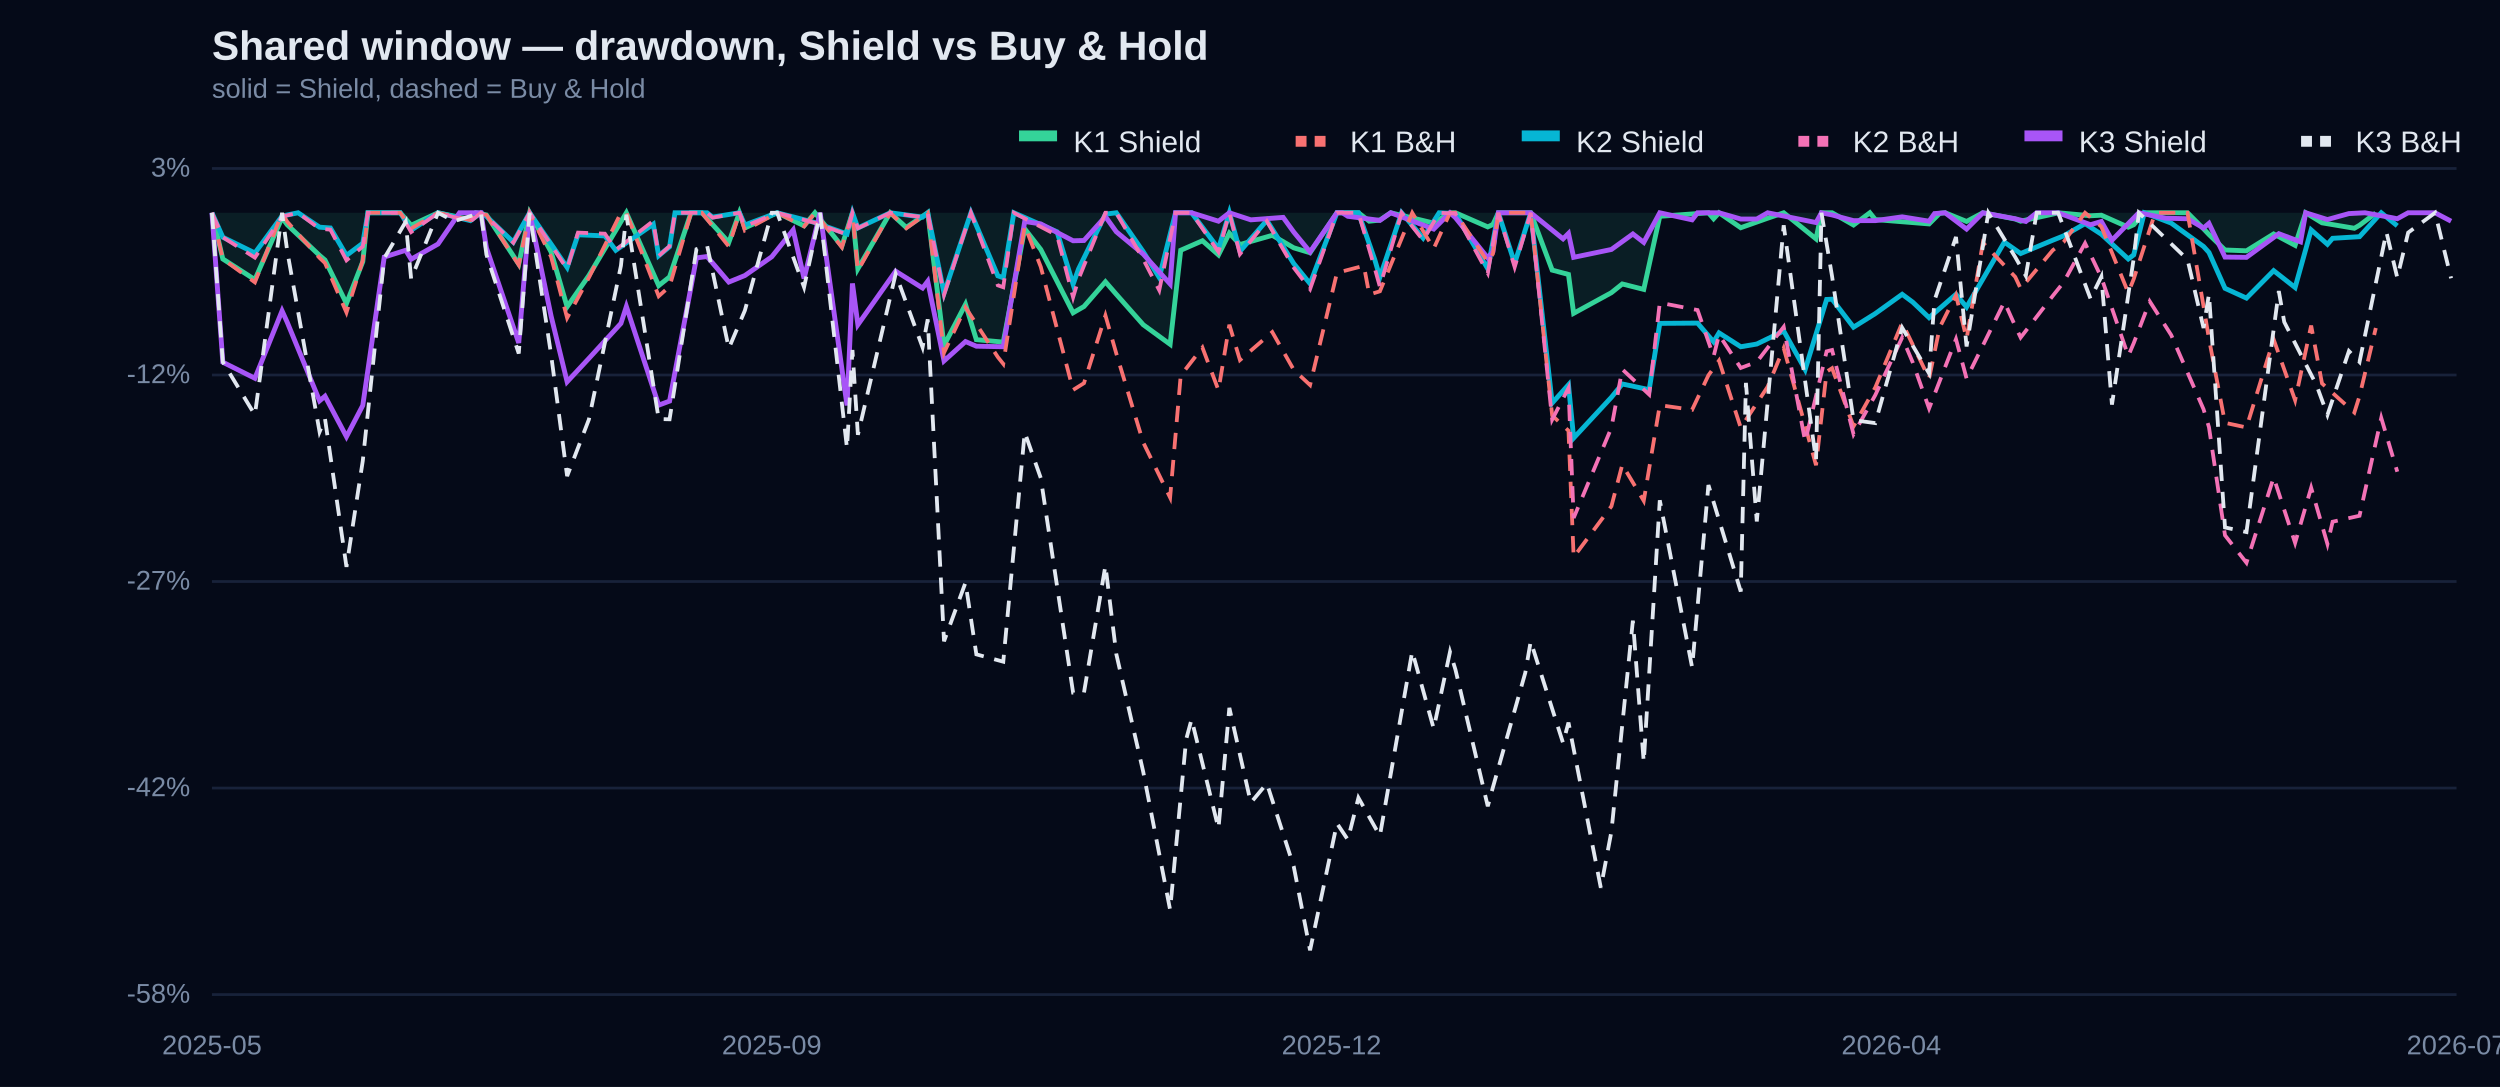
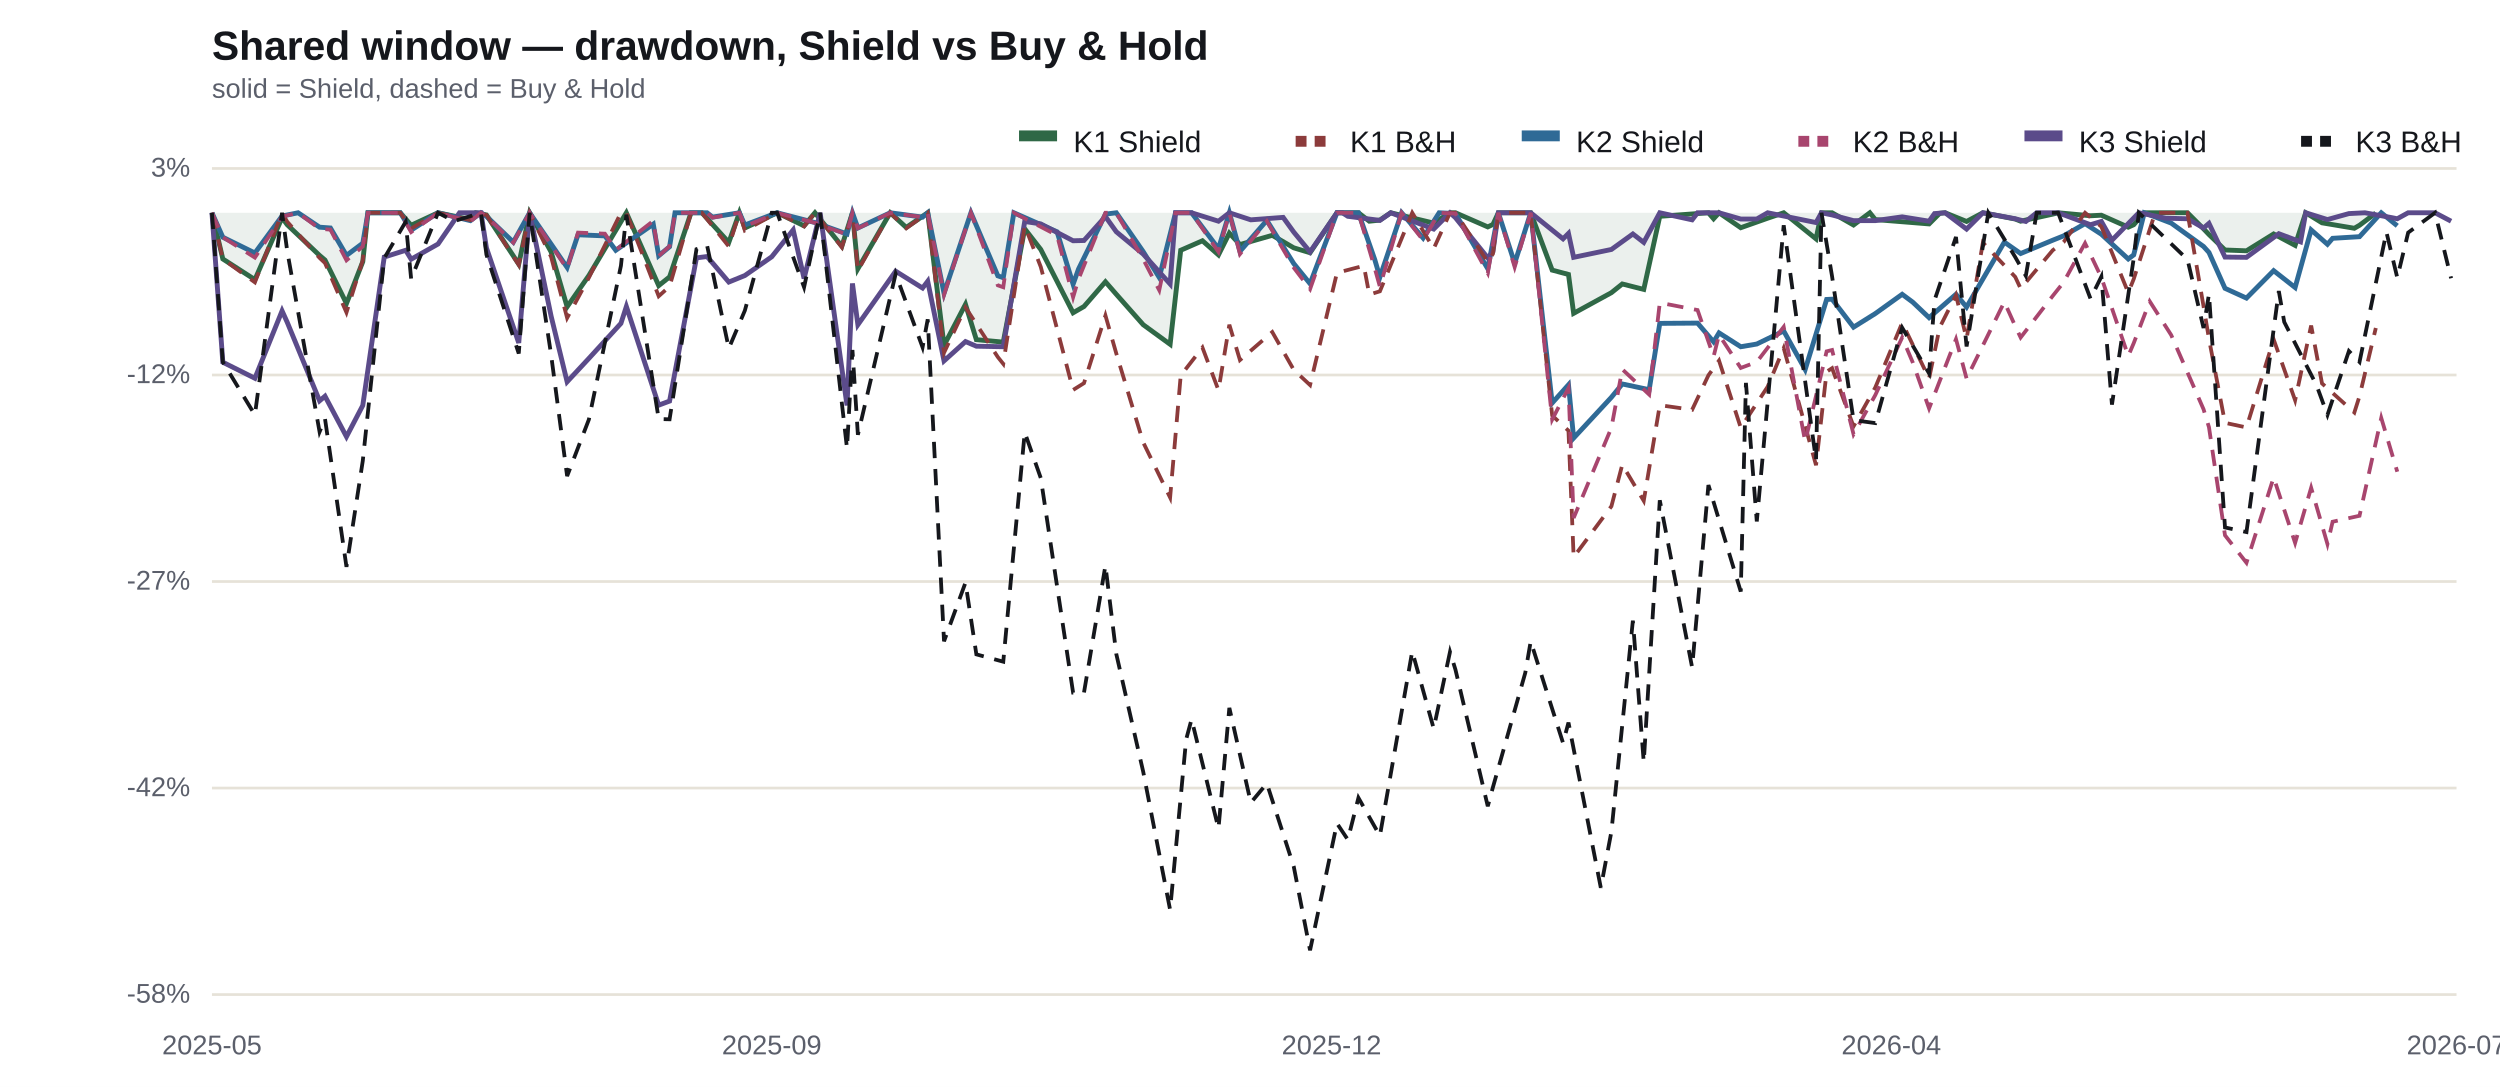
<svg xmlns="http://www.w3.org/2000/svg" width="920" height="400" viewBox="0 0 920 400" font-family="Plus Jakarta Sans,Segoe UI,Arial,sans-serif">
-   <rect width="920" height="400" fill="#050a18" />
-   <text x="78" y="22" fill="#e2e8f0" font-size="15" font-weight="700">Shared window — drawdown, Shield vs Buy &amp; Hold</text>
-   <text x="78" y="36" fill="#7a8ba5" font-size="10">solid = Shield, dashed = Buy &amp; Hold</text>
-   <line x1="78" y1="366.0" x2="904" y2="366.0" stroke="#18223a" stroke-width="1" />
-   <text x="70" y="369.0" fill="#7a8ba5" font-size="10" text-anchor="end">-58%</text>
-   <line x1="78" y1="290.0" x2="904" y2="290.0" stroke="#18223a" stroke-width="1" />
-   <text x="70" y="293.0" fill="#7a8ba5" font-size="10" text-anchor="end">-42%</text>
-   <line x1="78" y1="214.0" x2="904" y2="214.0" stroke="#18223a" stroke-width="1" />
-   <text x="70" y="217.0" fill="#7a8ba5" font-size="10" text-anchor="end">-27%</text>
-   <line x1="78" y1="138.0" x2="904" y2="138.0" stroke="#18223a" stroke-width="1" />
-   <text x="70" y="141.0" fill="#7a8ba5" font-size="10" text-anchor="end">-12%</text>
-   <line x1="78" y1="62.0" x2="904" y2="62.0" stroke="#18223a" stroke-width="1" />
-   <text x="70" y="65.0" fill="#7a8ba5" font-size="10" text-anchor="end">3%</text>
-   <text x="78.0" y="388" fill="#7a8ba5" font-size="10" text-anchor="middle">2025-05</text>
-   <text x="284.0" y="388" fill="#7a8ba5" font-size="10" text-anchor="middle">2025-09</text>
-   <text x="490.0" y="388" fill="#7a8ba5" font-size="10" text-anchor="middle">2025-12</text>
-   <text x="696.0" y="388" fill="#7a8ba5" font-size="10" text-anchor="middle">2026-04</text>
-   <text x="904.0" y="388" fill="#7a8ba5" font-size="10" text-anchor="middle">2026-07</text>
-   <polygon points="78.0,78.3 78.0,78.3 82.0,95.3 93.8,102.9 103.8,80.1 105.7,82.7 117.6,94.0 119.6,95.7 127.5,111.7 133.5,96.3 135.4,78.3 147.3,78.3 151.3,82.9 161.2,78.3 173.1,80.8 175.1,78.3 179.0,79.1 190.9,97.2 194.9,78.3 202.8,92.7 208.7,112.9 216.7,101.4 228.5,81.6 230.5,78.3 242.4,105.1 246.4,101.9 254.3,78.3 258.3,78.3 268.2,89.2 272.1,78.3 274.1,83.9 286.0,78.3 295.9,83.1 299.9,78.3 309.8,90.6 313.7,78.3 315.7,98.9 327.6,78.3 333.5,83.7 341.4,78.3 347.4,127.1 355.3,112.0 359.3,125.0 369.2,125.9 377.1,84.2 383.0,91.8 394.9,115.1 398.9,112.8 406.8,103.7 410.8,108.3 420.7,119.5 430.6,126.7 434.5,92.1 442.5,88.6 448.4,93.8 452.4,85.8 456.3,90.0 468.2,86.6 476.1,91.2 482.1,93.0 492.0,78.3 499.9,78.3 503.9,81.4 507.8,81.0 511.8,78.3 527.6,82.1 533.6,78.3 535.6,78.3 547.5,83.5 549.4,82.6 551.4,78.3 563.3,78.3 571.2,99.4 577.2,101.0 579.1,115.3 593.0,107.7 597.0,104.5 604.9,106.5 610.8,79.6 628.7,78.3 630.6,80.5 632.6,78.3 640.6,83.8 650.5,80.3 656.4,78.3 668.3,87.9 670.3,78.3 674.2,78.3 682.1,82.8 688.1,78.3 690.1,80.8 709.9,82.4 713.8,78.5 715.8,78.3 723.7,81.5 729.7,78.3 741.6,80.6 743.6,81.4 755.4,78.8 757.4,78.3 769.3,79.4 773.3,79.2 783.2,83.6 785.2,82.7 789.1,78.3 805.0,78.3 810.9,84.2 812.9,86.3 818.8,92.0 826.7,92.3 836.7,86.1 844.6,90.3 848.5,78.3 854.5,82.0 866.4,84.0 868.3,82.9 874.3,78.4 874.3,78.3" fill="#34d399" opacity="0.10" />
-   <polyline points="78.0,78.3 82.0,95.3 93.8,102.9 103.8,80.1 105.7,82.7 117.6,94.0 119.6,95.7 127.5,111.7 133.5,96.3 135.4,78.3 147.3,78.3 151.3,82.9 161.2,78.3 173.1,80.8 175.1,78.3 179.0,79.1 190.9,97.2 194.9,78.3 202.8,92.7 208.7,112.9 216.7,101.4 228.5,81.6 230.5,78.3 242.4,105.1 246.4,101.9 254.3,78.3 258.3,78.3 268.2,89.2 272.1,78.3 274.1,83.9 286.0,78.3 295.9,83.1 299.9,78.3 309.8,90.6 313.7,78.3 315.7,98.9 327.6,78.3 333.5,83.7 341.4,78.3 347.4,127.1 355.3,112.0 359.3,125.0 369.2,125.9 377.1,84.2 383.0,91.8 394.9,115.1 398.9,112.8 406.8,103.7 410.8,108.3 420.7,119.5 430.6,126.7 434.5,92.1 442.5,88.6 448.4,93.8 452.4,85.8 456.3,90.0 468.2,86.6 476.1,91.2 482.1,93.0 492.0,78.3 499.9,78.3 503.9,81.4 507.8,81.0 511.8,78.3 527.6,82.1 533.6,78.3 535.6,78.3 547.5,83.5 549.4,82.6 551.4,78.3 563.3,78.3 571.2,99.4 577.2,101.0 579.1,115.3 593.0,107.7 597.0,104.5 604.9,106.5 610.8,79.6 628.7,78.3 630.6,80.5 632.6,78.3 640.6,83.8 650.5,80.3 656.4,78.3 668.3,87.9 670.3,78.3 674.2,78.3 682.1,82.8 688.1,78.3 690.1,80.8 709.9,82.4 713.8,78.5 715.8,78.3 723.7,81.5 729.7,78.3 741.6,80.6 743.6,81.4 755.4,78.8 757.4,78.3 769.3,79.4 773.3,79.2 783.2,83.6 785.2,82.7 789.1,78.3 805.0,78.3 810.9,84.2 812.9,86.3 818.8,92.0 826.7,92.3 836.7,86.1 844.6,90.3 848.5,78.3 854.5,82.0 866.4,84.0 868.3,82.9 874.3,78.4" fill="none" stroke="#34d399" stroke-width="1.8" />
-   <polyline points="78.0,78.3 82.0,87.3 93.8,93.1 103.8,79.5 109.7,78.3 117.6,83.6 121.6,83.9 127.5,94.0 133.5,89.5 135.4,78.3 147.3,78.3 151.3,84.7 161.2,78.3 173.1,81.2 177.0,78.3 179.0,79.6 188.9,89.1 194.9,78.3 208.7,98.4 212.7,86.4 222.6,86.8 226.6,92.1 240.4,82.5 242.4,94.1 246.4,90.8 248.4,78.3 260.2,78.3 262.2,79.9 272.1,78.3 274.1,82.8 286.0,78.3 299.9,81.9 311.7,86.1 313.7,78.3 315.7,83.9 327.6,78.3 339.5,79.9 341.4,78.3 347.4,107.9 357.3,78.3 367.2,101.5 369.2,102.2 373.1,78.3 389.0,85.3 394.9,104.6 396.9,99.0 406.8,78.8 410.8,78.3 420.7,92.6 426.6,102.1 432.6,78.3 438.5,78.3 448.4,91.5 452.4,78.3 456.3,92.5 466.2,81.1 476.1,97.0 482.1,104.4 492.0,78.3 499.9,78.3 505.9,95.5 507.8,102.0 515.8,78.3 523.7,87.6 529.6,78.3 535.6,78.6 547.5,98.9 551.4,78.3 557.4,96.9 563.3,78.3 571.2,148.3 577.2,141.6 579.1,161.2 593.0,146.2 597.0,141.3 606.9,143.4 610.8,119.0 624.7,118.9 630.6,125.8 632.6,122.5 640.6,127.6 646.5,126.6 656.4,121.8 664.3,136.0 672.2,110.2 674.2,110.1 682.1,120.4 690.1,115.4 700.0,108.3 703.9,111.2 709.9,116.9 719.8,108.3 723.7,113.0 737.6,89.1 741.6,91.9 743.6,93.3 755.4,88.4 759.4,86.8 767.3,82.3 773.3,86.2 783.2,95.3 785.2,93.8 789.1,78.3 799.0,82.1 810.9,90.7 812.9,92.9 818.8,106.1 826.7,109.7 836.7,99.6 844.6,105.8 850.5,84.6 856.5,89.9 858.4,87.7 868.3,87.1 876.3,78.3 882.2,83.1" fill="none" stroke="#06b6d4" stroke-width="1.8" />
-   <polyline points="78.0,78.3 82.0,133.3 93.8,139.2 103.8,114.4 105.7,118.6 117.6,147.5 119.6,145.8 127.5,160.7 133.5,149.2 141.4,94.6 149.3,92.1 151.3,95.4 161.2,89.8 169.1,78.3 177.0,78.3 179.0,91.2 190.9,126.2 194.9,78.3 202.8,116.3 208.7,140.5 216.7,131.9 228.5,119.0 230.5,112.8 242.4,149.1 246.4,147.6 256.3,94.9 260.2,94.4 268.2,103.8 274.1,101.4 284.0,94.5 291.9,84.6 295.9,102.5 301.8,78.3 311.7,149.2 313.7,104.3 315.7,119.5 329.6,99.8 339.5,106.0 341.4,103.5 347.4,132.8 355.3,125.7 359.3,127.4 369.2,127.6 377.1,81.5 383.0,82.4 394.9,88.6 398.9,88.5 406.8,79.7 410.8,85.3 420.7,93.5 430.6,104.5 432.6,78.3 438.5,78.3 448.4,81.4 452.4,78.3 460.3,80.9 472.2,80.0 476.1,85.4 482.1,92.7 492.0,78.3 494.0,78.3 496.0,79.6 507.8,81.1 511.8,78.3 527.6,84.3 533.6,78.3 535.6,80.1 547.5,94.9 549.4,92.6 551.4,78.3 563.3,78.3 575.2,87.9 577.2,85.9 579.1,94.7 593.0,91.8 600.9,86.1 604.9,89.2 610.8,78.3 622.7,80.9 624.7,78.3 632.6,78.3 640.6,80.6 646.5,80.6 650.5,78.3 668.3,81.9 670.3,78.3 674.2,79.1 682.1,81.2 690.1,81.2 700.0,79.8 709.9,81.4 711.9,78.6 715.8,78.3 723.7,84.3 729.7,78.3 741.6,80.5 745.5,81.5 749.5,78.3 757.4,78.3 769.3,82.7 773.3,81.5 777.2,88.4 787.1,78.3 797.0,80.3 805.0,80.5 810.9,83.9 812.9,82.2 818.8,94.6 826.7,94.7 838.6,86.0 846.6,89.0 848.5,78.3 856.5,80.8 864.4,78.6 870.3,78.3 880.2,80.1 882.2,80.5 886.2,78.3 896.1,78.3 902.0,81.4" fill="none" stroke="#a855f7" stroke-width="1.8" />
-   <polyline points="78.0,78.3 82.0,95.3 93.8,103.9 103.8,78.3 105.7,81.6 117.6,94.9 119.6,96.8 127.5,115.0 133.5,95.8 135.4,78.3 147.3,78.3 151.3,84.1 161.2,78.3 173.1,81.0 175.1,78.3 179.0,79.1 190.9,97.5 194.9,78.3 202.8,94.5 208.7,117.0 216.7,102.2 228.5,78.3 230.5,78.3 242.4,109.0 246.4,105.4 254.3,78.3 258.3,78.3 268.2,90.7 272.1,78.3 274.1,84.8 286.0,78.3 295.9,83.3 299.9,78.3 309.8,91.0 313.7,78.3 315.7,99.6 327.6,78.3 333.5,84.0 341.4,78.3 347.4,129.8 355.3,113.1 367.2,131.4 369.2,133.9 377.1,83.1 383.0,98.2 394.9,143.5 398.9,141.0 406.8,116.1 410.8,130.1 420.7,162.8 430.6,183.1 434.5,138.2 442.5,127.9 448.4,143.6 452.4,119.5 456.3,132.5 468.2,122.2 476.1,136.1 482.1,141.7 492.0,100.4 501.9,97.8 503.9,108.4 507.8,107.2 519.7,78.3 527.6,91.5 533.6,78.3 535.6,78.3 547.5,96.4 549.4,93.4 551.4,78.3 563.3,78.3 571.2,152.9 577.2,158.5 579.1,205.0 593.0,186.3 597.0,171.0 604.9,184.3 610.8,149.1 622.7,150.8 628.7,138.1 632.6,132.7 640.6,157.4 650.5,142.3 656.4,128.1 668.3,171.2 672.2,136.8 674.2,135.5 682.1,156.9 690.1,142.6 700.0,118.8 709.9,139.3 713.8,120.5 719.8,108.6 723.7,124.7 729.7,89.3 741.6,101.9 743.6,106.2 755.4,92.1 759.4,89.1 767.3,78.3 773.3,83.4 783.2,107.7 785.2,102.7 793.1,78.3 805.0,78.3 810.9,112.7 812.9,124.7 818.8,155.6 826.7,157.3 836.7,124.9 844.6,147.3 850.5,119.8 854.5,141.1 866.4,151.8 868.3,145.8 874.3,120.7" fill="none" stroke="#f87171" stroke-width="1.4" stroke-dasharray="6 4" />
-   <polyline points="78.0,78.3 82.0,87.3 93.8,94.8 103.8,79.7 109.7,78.3 117.6,84.2 121.6,84.5 127.5,95.8 133.5,90.7 135.4,78.3 147.3,78.3 151.3,85.4 161.2,78.3 173.1,81.5 177.0,78.3 179.0,79.6 188.9,89.3 194.9,78.3 208.7,99.0 212.7,85.6 222.6,86.0 226.6,92.0 240.4,81.3 242.4,94.2 246.4,90.6 248.4,78.3 260.2,78.3 262.2,80.1 272.1,78.3 274.1,83.3 286.0,78.3 299.9,82.0 311.7,86.3 313.7,78.3 315.7,84.0 327.6,78.3 339.5,79.9 341.4,78.3 347.4,108.5 357.3,78.3 367.2,105.0 369.2,105.7 373.1,78.3 389.0,86.6 394.9,109.4 396.9,102.7 406.8,78.3 410.8,78.3 420.7,95.4 426.6,106.8 432.6,78.3 438.5,78.3 448.4,92.7 452.4,78.3 456.3,93.5 466.2,81.4 476.1,98.5 482.1,106.4 492.0,78.3 499.9,78.3 505.9,98.7 507.8,105.5 515.8,78.3 523.7,88.4 529.6,78.3 535.6,78.6 547.5,100.5 551.4,78.3 557.4,98.3 563.3,78.3 571.2,154.4 577.2,142.8 579.1,190.6 593.0,157.4 597.0,135.9 606.9,145.2 610.8,111.4 624.7,114.1 630.6,131.2 632.6,123.2 640.6,135.4 646.5,133.2 656.4,120.3 664.3,162.5 672.2,129.3 674.2,128.8 682.1,159.8 690.1,145.4 700.0,124.2 703.9,133.4 709.9,150.3 719.8,124.8 723.7,139.3 737.6,111.1 741.6,120.0 743.6,124.2 755.4,108.9 759.4,103.9 767.3,89.5 773.3,102.1 783.2,131.0 785.2,126.3 791.1,110.9 799.0,123.3 810.9,150.6 812.9,157.2 818.8,197.0 826.7,207.1 836.7,175.7 844.6,199.8 850.5,179.5 856.5,200.2 858.4,192.0 868.3,189.8 876.3,153.8 882.2,173.6" fill="none" stroke="#f472b6" stroke-width="1.4" stroke-dasharray="6 4" />
-   <polyline points="78.0,78.3 82.0,133.2 93.8,152.7 103.8,78.3 105.7,92.4 117.6,158.9 119.6,154.1 127.5,208.6 133.5,169.6 141.4,95.0 149.3,81.6 151.3,102.6 161.2,78.3 167.1,81.4 177.0,78.3 179.0,93.7 190.9,130.1 194.9,78.3 202.8,130.5 208.7,175.2 216.7,154.4 228.5,97.8 230.5,79.0 242.4,154.2 246.4,154.3 256.3,91.7 260.2,90.3 268.2,128.2 274.1,114.3 284.0,78.3 286.0,78.3 295.9,105.7 301.8,78.3 311.7,165.0 313.7,128.8 315.7,160.0 329.6,100.8 339.5,127.8 341.4,117.5 347.4,236.0 355.3,214.4 359.3,240.8 369.2,243.5 377.1,159.1 383.0,175.9 394.9,254.9 398.9,254.9 406.8,208.1 410.8,240.7 420.7,284.0 430.6,334.8 436.5,272.1 438.5,264.7 448.4,304.9 452.4,260.5 460.3,295.4 466.2,288.3 476.1,318.9 482.1,349.7 492.0,303.0 496.0,309.0 499.9,293.6 507.8,307.6 519.7,239.7 527.6,268.1 533.6,239.9 535.6,246.4 547.5,296.7 549.4,289.7 561.3,247.6 563.3,236.0 575.2,273.4 577.2,265.9 589.1,326.7 593.0,306.0 600.9,228.4 604.9,280.5 610.8,184.1 622.7,245.6 628.7,178.5 640.6,217.7 642.5,140.9 646.5,191.9 656.4,82.9 668.3,169.4 670.3,78.3 674.2,101.7 682.1,154.6 690.1,155.7 700.0,120.6 709.9,137.4 711.9,110.5 719.8,87.2 723.7,127.5 731.7,78.3 741.6,94.6 745.5,101.5 749.5,78.3 757.4,78.3 769.3,109.9 773.3,101.8 777.2,148.9 785.2,95.1 787.1,78.3 805.0,95.5 810.9,120.7 812.9,108.2 818.8,194.1 826.7,195.8 838.6,107.1 840.6,118.5 852.5,141.8 856.5,152.7 864.4,129.2 868.3,133.2 878.2,85.4 882.2,102.2 886.2,85.6 896.1,78.3 902.0,102.4" fill="none" stroke="#e2e8f0" stroke-width="1.4" stroke-dasharray="6 4" />
-   <rect x="375.0" y="48" width="14" height="4" fill="#34d399" />
-   <text x="395.0" y="56" fill="#e2e8f0" font-size="11">K1 Shield</text>
-   <line x1="476.8" y1="52" x2="490.8" y2="52" stroke="#f87171" stroke-width="4" stroke-dasharray="4 3" />
-   <text x="496.8" y="56" fill="#e2e8f0" font-size="11">K1 B&amp;H</text>
-   <rect x="560.0" y="48" width="14" height="4" fill="#06b6d4" />
-   <text x="580.0" y="56" fill="#e2e8f0" font-size="11">K2 Shield</text>
-   <line x1="661.8" y1="52" x2="675.8" y2="52" stroke="#f472b6" stroke-width="4" stroke-dasharray="4 3" />
-   <text x="681.8" y="56" fill="#e2e8f0" font-size="11">K2 B&amp;H</text>
-   <rect x="745.0" y="48" width="14" height="4" fill="#a855f7" />
-   <text x="765.0" y="56" fill="#e2e8f0" font-size="11">K3 Shield</text>
-   <line x1="846.8" y1="52" x2="860.8" y2="52" stroke="#e2e8f0" stroke-width="4" stroke-dasharray="4 3" />
-   <text x="866.8" y="56" fill="#e2e8f0" font-size="11">K3 B&amp;H</text>
+   <rect width="920" height="400" fill="#FFFFFF" />
+   <text x="78" y="22" fill="#15171C" font-size="15" font-weight="700">Shared window — drawdown, Shield vs Buy &amp; Hold</text>
+   <text x="78" y="36" fill="#5B5F6B" font-size="10">solid = Shield, dashed = Buy &amp; Hold</text>
+   <line x1="78" y1="366.0" x2="904" y2="366.0" stroke="#E6E2D8" stroke-width="1" />
+   <text x="70" y="369.0" fill="#5B5F6B" font-size="10" text-anchor="end">-58%</text>
+   <line x1="78" y1="290.0" x2="904" y2="290.0" stroke="#E6E2D8" stroke-width="1" />
+   <text x="70" y="293.0" fill="#5B5F6B" font-size="10" text-anchor="end">-42%</text>
+   <line x1="78" y1="214.0" x2="904" y2="214.0" stroke="#E6E2D8" stroke-width="1" />
+   <text x="70" y="217.0" fill="#5B5F6B" font-size="10" text-anchor="end">-27%</text>
+   <line x1="78" y1="138.0" x2="904" y2="138.0" stroke="#E6E2D8" stroke-width="1" />
+   <text x="70" y="141.0" fill="#5B5F6B" font-size="10" text-anchor="end">-12%</text>
+   <line x1="78" y1="62.0" x2="904" y2="62.0" stroke="#E6E2D8" stroke-width="1" />
+   <text x="70" y="65.0" fill="#5B5F6B" font-size="10" text-anchor="end">3%</text>
+   <text x="78.0" y="388" fill="#5B5F6B" font-size="10" text-anchor="middle">2025-05</text>
+   <text x="284.0" y="388" fill="#5B5F6B" font-size="10" text-anchor="middle">2025-09</text>
+   <text x="490.0" y="388" fill="#5B5F6B" font-size="10" text-anchor="middle">2025-12</text>
+   <text x="696.0" y="388" fill="#5B5F6B" font-size="10" text-anchor="middle">2026-04</text>
+   <text x="904.0" y="388" fill="#5B5F6B" font-size="10" text-anchor="middle">2026-07</text>
+   <polygon points="78.0,78.3 78.0,78.3 82.0,95.3 93.8,102.9 103.8,80.1 105.7,82.7 117.6,94.0 119.6,95.7 127.5,111.7 133.5,96.3 135.4,78.3 147.3,78.3 151.3,82.9 161.2,78.3 173.1,80.8 175.1,78.3 179.0,79.1 190.9,97.2 194.9,78.3 202.8,92.7 208.7,112.9 216.7,101.4 228.5,81.6 230.5,78.3 242.4,105.1 246.4,101.9 254.3,78.3 258.3,78.3 268.2,89.2 272.1,78.3 274.1,83.9 286.0,78.3 295.9,83.1 299.9,78.3 309.8,90.6 313.7,78.3 315.7,98.9 327.6,78.3 333.5,83.7 341.4,78.3 347.4,127.1 355.3,112.0 359.3,125.0 369.2,125.9 377.1,84.2 383.0,91.8 394.9,115.1 398.9,112.8 406.8,103.7 410.8,108.3 420.7,119.5 430.6,126.7 434.5,92.1 442.5,88.6 448.4,93.8 452.4,85.8 456.3,90.0 468.2,86.6 476.1,91.2 482.1,93.0 492.0,78.3 499.9,78.3 503.9,81.4 507.8,81.0 511.8,78.3 527.6,82.1 533.6,78.3 535.6,78.3 547.5,83.5 549.4,82.6 551.4,78.3 563.3,78.3 571.2,99.4 577.2,101.0 579.1,115.3 593.0,107.7 597.0,104.5 604.9,106.5 610.8,79.6 628.7,78.3 630.6,80.5 632.6,78.3 640.6,83.8 650.5,80.3 656.4,78.3 668.3,87.9 670.3,78.3 674.2,78.3 682.1,82.8 688.1,78.3 690.1,80.8 709.9,82.4 713.8,78.5 715.8,78.3 723.7,81.5 729.7,78.3 741.6,80.6 743.6,81.4 755.4,78.8 757.4,78.3 769.3,79.4 773.3,79.2 783.2,83.6 785.2,82.7 789.1,78.3 805.0,78.3 810.9,84.2 812.9,86.3 818.8,92.0 826.7,92.3 836.7,86.1 844.6,90.3 848.5,78.3 854.5,82.0 866.4,84.0 868.3,82.9 874.3,78.4 874.3,78.3" fill="#2F6846" opacity="0.10" />
+   <polyline points="78.0,78.3 82.0,95.3 93.8,102.9 103.8,80.1 105.7,82.7 117.6,94.0 119.6,95.7 127.5,111.7 133.5,96.3 135.4,78.3 147.3,78.3 151.3,82.9 161.2,78.3 173.1,80.8 175.1,78.3 179.0,79.1 190.9,97.2 194.9,78.3 202.8,92.7 208.7,112.9 216.7,101.4 228.5,81.6 230.5,78.3 242.4,105.1 246.4,101.9 254.3,78.3 258.3,78.3 268.2,89.2 272.1,78.3 274.1,83.9 286.0,78.3 295.9,83.1 299.9,78.3 309.8,90.6 313.7,78.3 315.7,98.9 327.6,78.3 333.5,83.7 341.4,78.3 347.4,127.1 355.3,112.0 359.3,125.0 369.2,125.9 377.1,84.2 383.0,91.8 394.9,115.1 398.9,112.8 406.8,103.7 410.8,108.3 420.7,119.5 430.6,126.7 434.5,92.1 442.5,88.6 448.4,93.8 452.4,85.8 456.3,90.0 468.2,86.6 476.1,91.2 482.1,93.0 492.0,78.3 499.9,78.3 503.9,81.4 507.8,81.0 511.8,78.3 527.6,82.1 533.6,78.3 535.6,78.3 547.5,83.5 549.4,82.6 551.4,78.3 563.3,78.3 571.2,99.4 577.2,101.0 579.1,115.3 593.0,107.7 597.0,104.5 604.9,106.5 610.8,79.6 628.7,78.3 630.6,80.5 632.6,78.3 640.6,83.8 650.5,80.3 656.4,78.3 668.3,87.9 670.3,78.3 674.2,78.3 682.1,82.8 688.1,78.3 690.1,80.8 709.9,82.4 713.8,78.5 715.8,78.3 723.7,81.5 729.7,78.3 741.6,80.6 743.6,81.4 755.4,78.8 757.4,78.3 769.3,79.4 773.3,79.2 783.2,83.6 785.2,82.7 789.1,78.3 805.0,78.3 810.9,84.2 812.9,86.3 818.8,92.0 826.7,92.3 836.7,86.1 844.6,90.3 848.5,78.3 854.5,82.0 866.4,84.0 868.3,82.9 874.3,78.4" fill="none" stroke="#2F6846" stroke-width="1.8" />
+   <polyline points="78.0,78.3 82.0,87.3 93.8,93.1 103.8,79.5 109.7,78.3 117.6,83.6 121.6,83.9 127.5,94.0 133.5,89.5 135.4,78.3 147.3,78.3 151.3,84.7 161.2,78.3 173.1,81.2 177.0,78.3 179.0,79.6 188.9,89.1 194.9,78.3 208.7,98.4 212.7,86.4 222.6,86.8 226.6,92.1 240.4,82.5 242.4,94.1 246.4,90.8 248.4,78.3 260.2,78.3 262.2,79.9 272.1,78.3 274.1,82.8 286.0,78.3 299.9,81.9 311.7,86.1 313.7,78.3 315.7,83.9 327.6,78.3 339.5,79.9 341.4,78.3 347.4,107.9 357.3,78.3 367.2,101.5 369.2,102.2 373.1,78.3 389.0,85.3 394.9,104.6 396.9,99.0 406.8,78.8 410.8,78.3 420.7,92.6 426.6,102.1 432.6,78.3 438.5,78.3 448.4,91.5 452.4,78.3 456.3,92.5 466.2,81.1 476.1,97.0 482.1,104.4 492.0,78.3 499.9,78.3 505.9,95.5 507.8,102.0 515.8,78.3 523.7,87.6 529.6,78.3 535.6,78.6 547.5,98.9 551.4,78.3 557.4,96.9 563.3,78.3 571.2,148.3 577.2,141.6 579.1,161.2 593.0,146.2 597.0,141.3 606.9,143.4 610.8,119.0 624.7,118.9 630.6,125.8 632.6,122.5 640.6,127.6 646.5,126.6 656.4,121.8 664.3,136.0 672.2,110.2 674.2,110.1 682.1,120.4 690.1,115.4 700.0,108.3 703.9,111.2 709.9,116.9 719.8,108.3 723.7,113.0 737.6,89.1 741.6,91.9 743.6,93.3 755.4,88.4 759.4,86.8 767.3,82.3 773.3,86.2 783.2,95.3 785.2,93.8 789.1,78.3 799.0,82.1 810.9,90.7 812.9,92.9 818.8,106.1 826.7,109.7 836.7,99.6 844.6,105.8 850.5,84.6 856.5,89.9 858.4,87.7 868.3,87.1 876.3,78.3 882.2,83.1" fill="none" stroke="#2F6A96" stroke-width="1.8" />
+   <polyline points="78.0,78.3 82.0,133.3 93.8,139.2 103.8,114.4 105.7,118.6 117.6,147.5 119.6,145.8 127.5,160.7 133.5,149.2 141.4,94.6 149.3,92.1 151.3,95.4 161.2,89.8 169.1,78.3 177.0,78.3 179.0,91.2 190.9,126.2 194.9,78.3 202.8,116.3 208.7,140.5 216.7,131.9 228.5,119.0 230.5,112.8 242.4,149.1 246.4,147.6 256.3,94.9 260.2,94.4 268.2,103.8 274.1,101.4 284.0,94.5 291.9,84.6 295.9,102.5 301.8,78.3 311.7,149.2 313.7,104.3 315.7,119.5 329.6,99.8 339.5,106.0 341.4,103.5 347.4,132.8 355.3,125.7 359.3,127.4 369.2,127.6 377.1,81.5 383.0,82.4 394.9,88.6 398.9,88.5 406.8,79.7 410.8,85.3 420.7,93.5 430.6,104.5 432.6,78.3 438.5,78.3 448.4,81.4 452.4,78.3 460.3,80.9 472.2,80.0 476.1,85.4 482.1,92.7 492.0,78.3 494.0,78.3 496.0,79.6 507.8,81.1 511.8,78.3 527.6,84.3 533.6,78.3 535.6,80.1 547.5,94.9 549.4,92.6 551.4,78.3 563.3,78.3 575.2,87.9 577.2,85.9 579.1,94.7 593.0,91.8 600.9,86.1 604.9,89.2 610.8,78.3 622.7,80.9 624.7,78.3 632.6,78.3 640.6,80.6 646.5,80.6 650.5,78.3 668.3,81.9 670.3,78.3 674.2,79.1 682.1,81.2 690.1,81.2 700.0,79.8 709.9,81.4 711.9,78.6 715.8,78.3 723.7,84.3 729.7,78.3 741.6,80.5 745.5,81.5 749.5,78.3 757.4,78.3 769.3,82.7 773.3,81.5 777.2,88.4 787.1,78.3 797.0,80.3 805.0,80.5 810.9,83.9 812.9,82.2 818.8,94.6 826.7,94.7 838.6,86.0 846.6,89.0 848.5,78.3 856.5,80.8 864.4,78.6 870.3,78.3 880.2,80.1 882.2,80.5 886.2,78.3 896.1,78.3 902.0,81.4" fill="none" stroke="#5B4B8A" stroke-width="1.8" />
+   <polyline points="78.0,78.3 82.0,95.3 93.8,103.9 103.8,78.3 105.7,81.6 117.6,94.9 119.6,96.8 127.5,115.0 133.5,95.8 135.4,78.3 147.3,78.3 151.3,84.1 161.2,78.3 173.1,81.0 175.1,78.3 179.0,79.1 190.9,97.5 194.9,78.3 202.8,94.5 208.7,117.0 216.7,102.2 228.5,78.3 230.5,78.3 242.4,109.0 246.4,105.4 254.3,78.3 258.3,78.3 268.2,90.7 272.1,78.3 274.1,84.8 286.0,78.3 295.9,83.3 299.9,78.3 309.8,91.0 313.7,78.3 315.7,99.6 327.6,78.3 333.5,84.0 341.4,78.3 347.4,129.8 355.3,113.1 367.2,131.4 369.2,133.9 377.1,83.1 383.0,98.2 394.9,143.5 398.9,141.0 406.8,116.1 410.8,130.1 420.7,162.8 430.6,183.1 434.5,138.2 442.5,127.9 448.4,143.6 452.4,119.5 456.3,132.5 468.2,122.2 476.1,136.1 482.1,141.7 492.0,100.4 501.9,97.8 503.9,108.4 507.8,107.2 519.7,78.3 527.6,91.5 533.6,78.3 535.6,78.3 547.5,96.4 549.4,93.4 551.4,78.3 563.3,78.3 571.2,152.9 577.2,158.5 579.1,205.0 593.0,186.3 597.0,171.0 604.9,184.3 610.8,149.1 622.7,150.8 628.7,138.1 632.6,132.7 640.6,157.4 650.5,142.3 656.4,128.1 668.3,171.2 672.2,136.8 674.2,135.5 682.1,156.9 690.1,142.6 700.0,118.8 709.9,139.3 713.8,120.5 719.8,108.6 723.7,124.7 729.7,89.3 741.6,101.9 743.6,106.2 755.4,92.1 759.4,89.1 767.3,78.3 773.3,83.4 783.2,107.7 785.2,102.7 793.1,78.3 805.0,78.3 810.9,112.7 812.9,124.7 818.8,155.6 826.7,157.3 836.7,124.9 844.6,147.3 850.5,119.8 854.5,141.1 866.4,151.8 868.3,145.8 874.3,120.7" fill="none" stroke="#8C3B3B" stroke-width="1.4" stroke-dasharray="6 4" />
+   <polyline points="78.0,78.3 82.0,87.3 93.8,94.8 103.8,79.7 109.7,78.3 117.6,84.2 121.6,84.5 127.5,95.8 133.5,90.7 135.4,78.3 147.3,78.3 151.3,85.4 161.2,78.3 173.1,81.5 177.0,78.3 179.0,79.6 188.9,89.3 194.9,78.3 208.7,99.0 212.7,85.6 222.6,86.0 226.6,92.0 240.4,81.3 242.4,94.2 246.4,90.6 248.4,78.3 260.2,78.3 262.2,80.1 272.1,78.3 274.1,83.3 286.0,78.3 299.9,82.0 311.7,86.3 313.7,78.3 315.7,84.0 327.6,78.3 339.5,79.9 341.4,78.3 347.4,108.5 357.3,78.3 367.2,105.0 369.2,105.7 373.1,78.3 389.0,86.6 394.9,109.4 396.9,102.7 406.8,78.3 410.8,78.3 420.7,95.4 426.6,106.8 432.6,78.3 438.5,78.3 448.4,92.7 452.4,78.3 456.3,93.5 466.2,81.4 476.1,98.5 482.1,106.4 492.0,78.3 499.9,78.3 505.9,98.7 507.8,105.5 515.8,78.3 523.7,88.4 529.6,78.3 535.6,78.6 547.5,100.5 551.4,78.3 557.4,98.3 563.3,78.3 571.2,154.4 577.2,142.8 579.1,190.6 593.0,157.4 597.0,135.9 606.9,145.2 610.8,111.4 624.7,114.1 630.6,131.2 632.6,123.2 640.6,135.4 646.5,133.2 656.4,120.3 664.3,162.5 672.2,129.3 674.2,128.8 682.1,159.8 690.1,145.4 700.0,124.2 703.9,133.4 709.9,150.3 719.8,124.8 723.7,139.3 737.6,111.1 741.6,120.0 743.6,124.2 755.4,108.9 759.4,103.9 767.3,89.5 773.3,102.1 783.2,131.0 785.2,126.3 791.1,110.9 799.0,123.3 810.9,150.6 812.9,157.2 818.8,197.0 826.7,207.1 836.7,175.7 844.6,199.8 850.5,179.5 856.5,200.2 858.4,192.0 868.3,189.8 876.3,153.8 882.2,173.6" fill="none" stroke="#A8456E" stroke-width="1.4" stroke-dasharray="6 4" />
+   <polyline points="78.0,78.3 82.0,133.2 93.8,152.7 103.8,78.3 105.7,92.4 117.6,158.9 119.6,154.1 127.5,208.6 133.5,169.6 141.4,95.0 149.3,81.6 151.3,102.6 161.2,78.3 167.1,81.4 177.0,78.3 179.0,93.7 190.9,130.1 194.9,78.3 202.8,130.5 208.7,175.2 216.7,154.4 228.5,97.8 230.5,79.0 242.4,154.2 246.4,154.3 256.3,91.7 260.2,90.3 268.2,128.2 274.1,114.3 284.0,78.3 286.0,78.3 295.9,105.7 301.8,78.3 311.7,165.0 313.7,128.8 315.7,160.0 329.6,100.8 339.5,127.8 341.4,117.5 347.4,236.0 355.3,214.4 359.3,240.8 369.2,243.5 377.1,159.1 383.0,175.9 394.9,254.9 398.9,254.9 406.8,208.1 410.8,240.7 420.7,284.0 430.6,334.8 436.5,272.1 438.5,264.7 448.4,304.9 452.4,260.5 460.3,295.4 466.2,288.3 476.1,318.9 482.1,349.7 492.0,303.0 496.0,309.0 499.9,293.6 507.8,307.6 519.7,239.7 527.6,268.1 533.6,239.9 535.6,246.4 547.5,296.7 549.4,289.7 561.3,247.6 563.3,236.0 575.2,273.4 577.2,265.9 589.1,326.7 593.0,306.0 600.9,228.4 604.9,280.5 610.8,184.1 622.7,245.6 628.7,178.5 640.6,217.7 642.5,140.9 646.5,191.9 656.4,82.9 668.3,169.4 670.3,78.3 674.2,101.7 682.1,154.6 690.1,155.7 700.0,120.6 709.9,137.4 711.9,110.5 719.8,87.2 723.7,127.5 731.7,78.3 741.6,94.6 745.5,101.5 749.5,78.3 757.4,78.3 769.3,109.9 773.3,101.8 777.2,148.9 785.2,95.1 787.1,78.3 805.0,95.5 810.9,120.7 812.9,108.2 818.8,194.1 826.7,195.8 838.6,107.1 840.6,118.5 852.5,141.8 856.5,152.7 864.4,129.2 868.3,133.2 878.2,85.4 882.2,102.2 886.2,85.6 896.1,78.3 902.0,102.4" fill="none" stroke="#15171C" stroke-width="1.4" stroke-dasharray="6 4" />
+   <rect x="375.0" y="48" width="14" height="4" fill="#2F6846" />
+   <text x="395.0" y="56" fill="#15171C" font-size="11">K1 Shield</text>
+   <line x1="476.8" y1="52" x2="490.8" y2="52" stroke="#8C3B3B" stroke-width="4" stroke-dasharray="4 3" />
+   <text x="496.8" y="56" fill="#15171C" font-size="11">K1 B&amp;H</text>
+   <rect x="560.0" y="48" width="14" height="4" fill="#2F6A96" />
+   <text x="580.0" y="56" fill="#15171C" font-size="11">K2 Shield</text>
+   <line x1="661.8" y1="52" x2="675.8" y2="52" stroke="#A8456E" stroke-width="4" stroke-dasharray="4 3" />
+   <text x="681.8" y="56" fill="#15171C" font-size="11">K2 B&amp;H</text>
+   <rect x="745.0" y="48" width="14" height="4" fill="#5B4B8A" />
+   <text x="765.0" y="56" fill="#15171C" font-size="11">K3 Shield</text>
+   <line x1="846.8" y1="52" x2="860.8" y2="52" stroke="#15171C" stroke-width="4" stroke-dasharray="4 3" />
+   <text x="866.8" y="56" fill="#15171C" font-size="11">K3 B&amp;H</text>
</svg>
